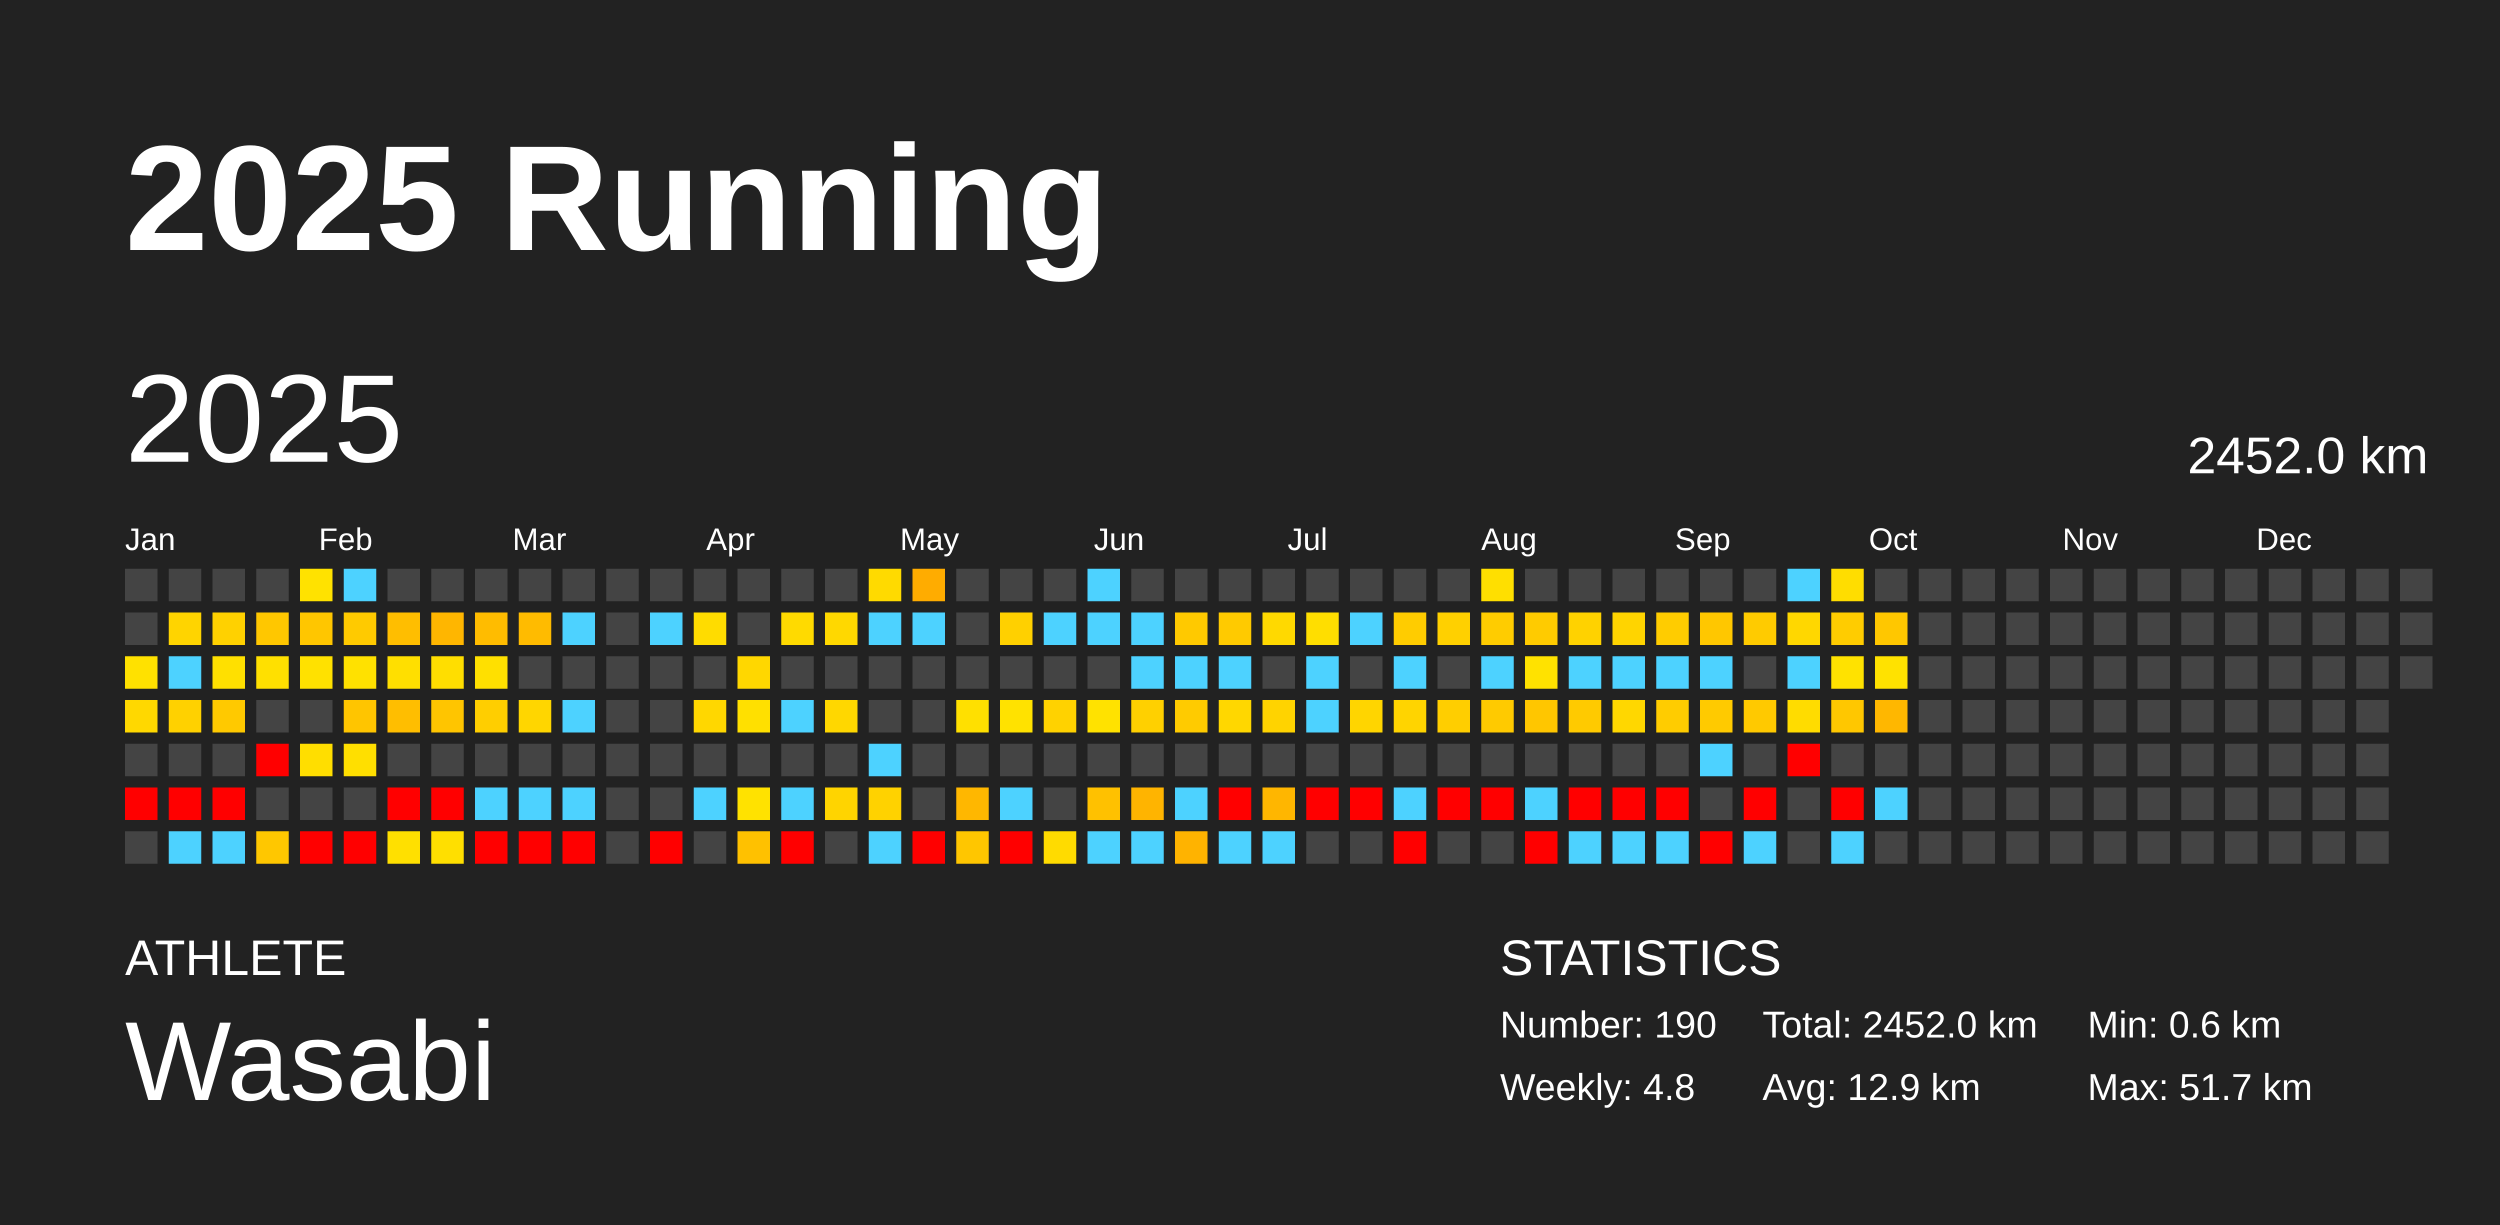
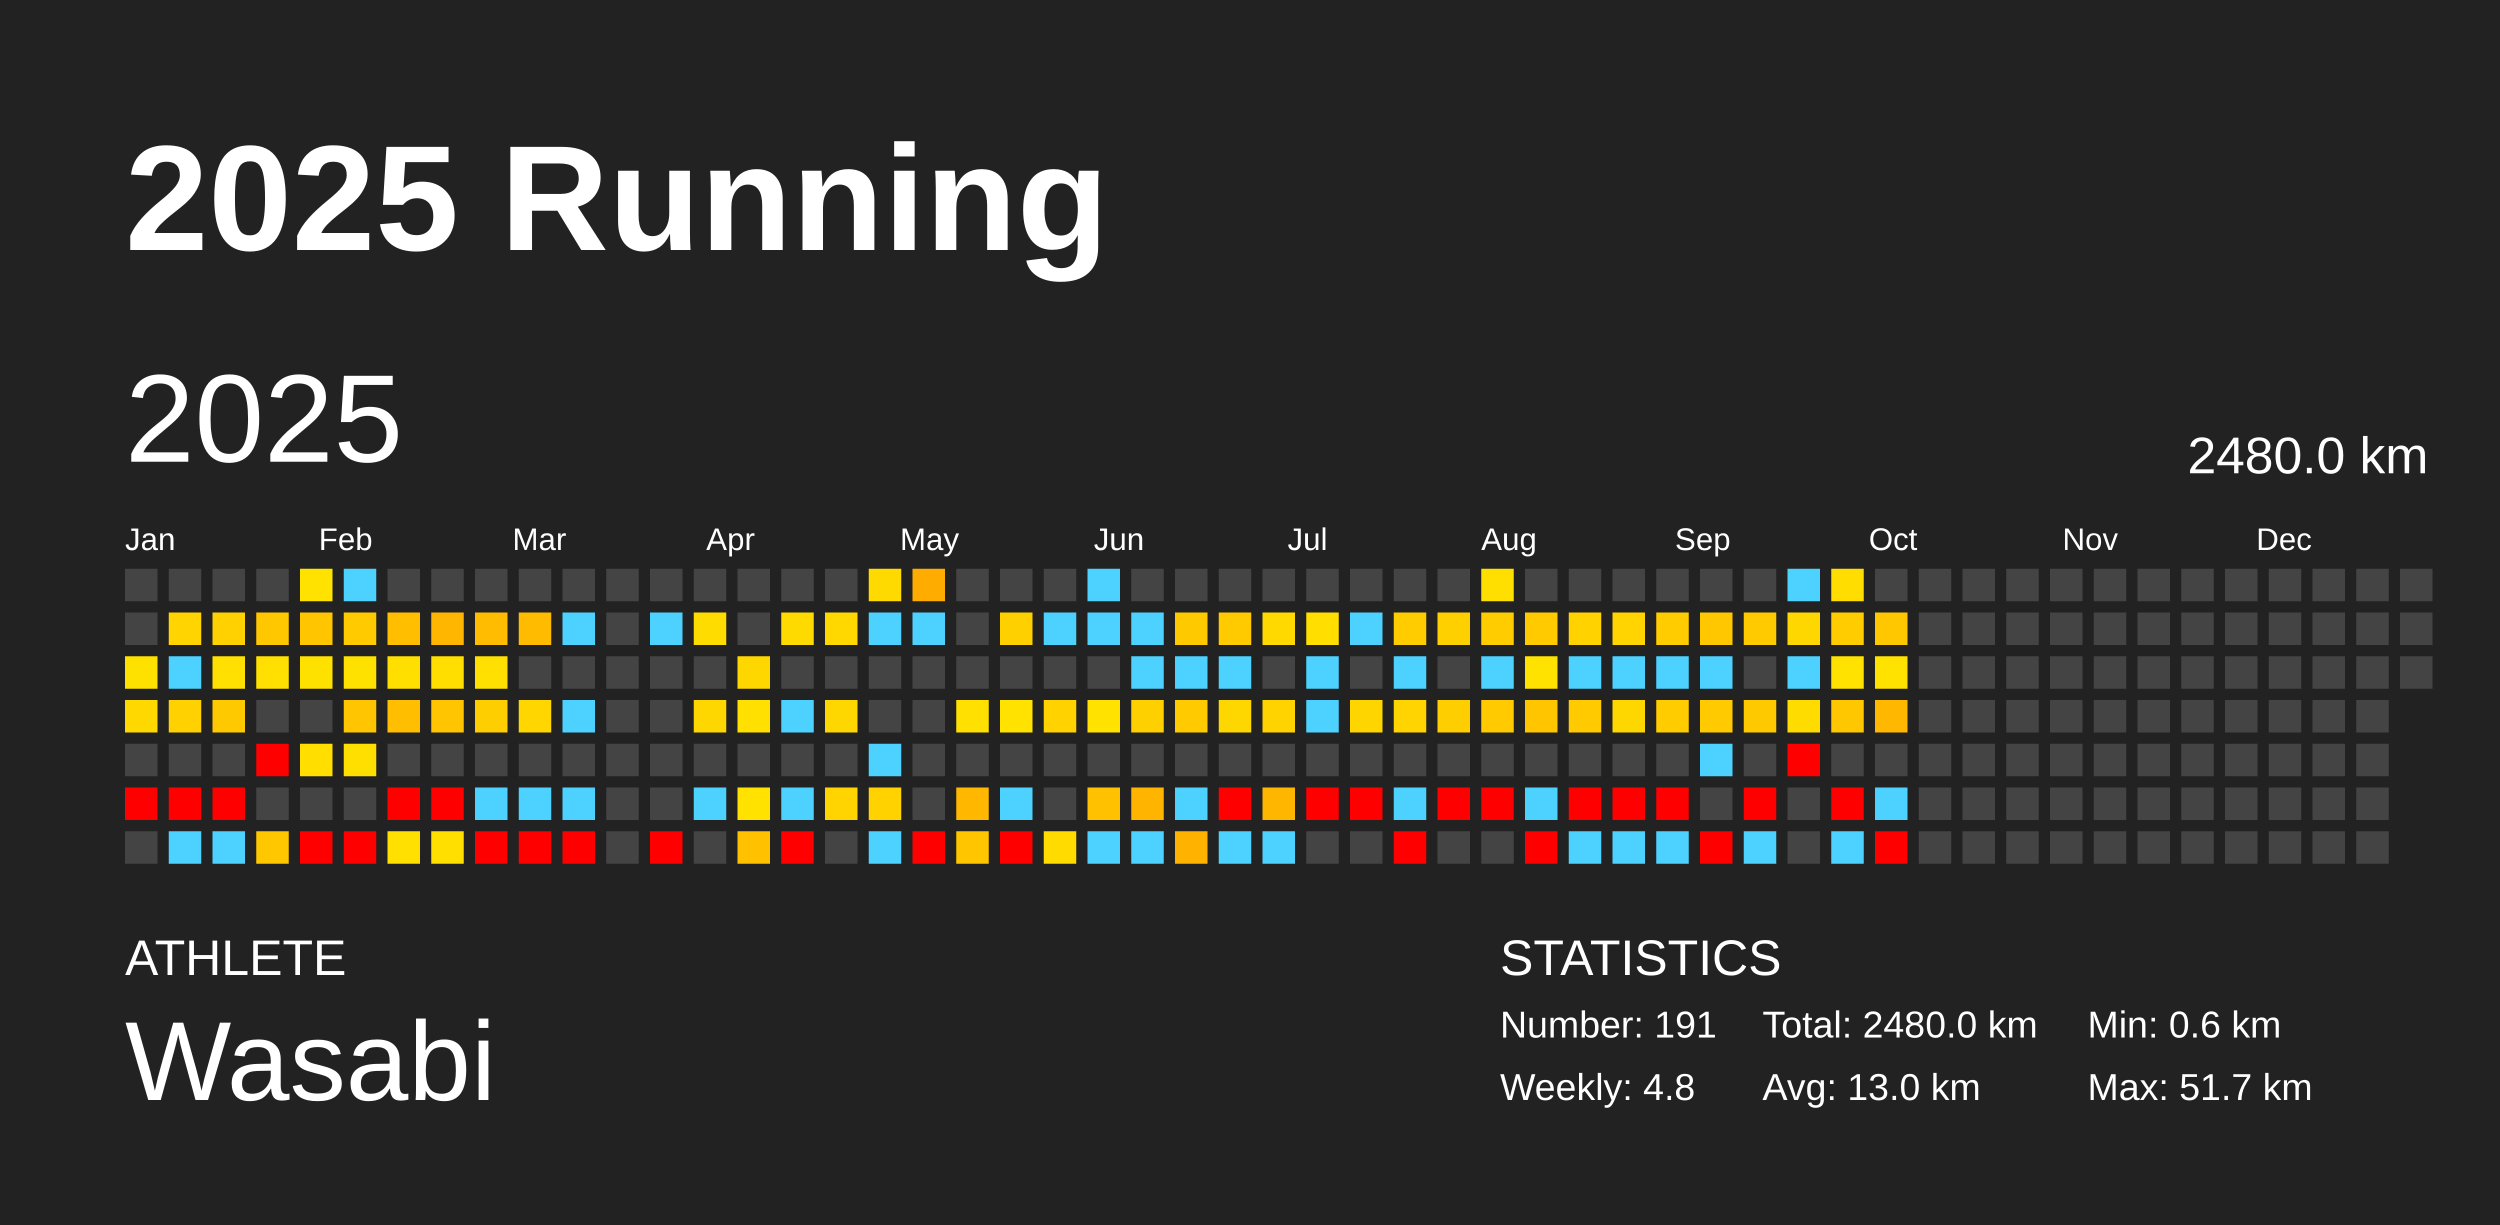
<svg xmlns="http://www.w3.org/2000/svg" baseProfile="full" height="98mm" version="1.1" viewBox="0,0,200,98" width="200mm">
  <defs />
  <rect fill="#222222" height="98" width="200" x="0" y="0" />
  <text fill="#FFFFFF" style="font-size:12px; font-family:Arial; font-weight:bold;" x="10" y="20">2025 Running</text>
  <text fill="#FFFFFF" style="font-size:4px; font-family:Arial" x="10" y="78">ATHLETE</text>
  <text fill="#FFFFFF" style="font-size:9px; font-family:Arial" x="10" y="88">Wasabi</text>
  <text fill="#FFFFFF" style="font-size:4px; font-family:Arial" x="120" y="78">STATISTICS</text>
-   <text fill="#FFFFFF" style="font-size:3px; font-family:Arial" x="120" y="83">Number: 190</text>
+   <text fill="#FFFFFF" style="font-size:3px; font-family:Arial" x="120" y="83">Number: 191</text>
  <text fill="#FFFFFF" style="font-size:3px; font-family:Arial" x="120" y="88">Weekly: 4.8</text>
-   <text fill="#FFFFFF" style="font-size:3px; font-family:Arial" x="141" y="83">Total: 2452.0 km</text>
-   <text fill="#FFFFFF" style="font-size:3px; font-family:Arial" x="141" y="88">Avg: 12.9 km</text>
+   <text fill="#FFFFFF" style="font-size:3px; font-family:Arial" x="141" y="83">Total: 2480.0 km</text>
+   <text fill="#FFFFFF" style="font-size:3px; font-family:Arial" x="141" y="88">Avg: 13.0 km</text>
  <text fill="#FFFFFF" style="font-size:3px; font-family:Arial" x="167" y="83">Min: 0.6 km</text>
  <text fill="#FFFFFF" style="font-size:3px; font-family:Arial" x="167" y="88">Max: 51.7 km</text>
  <text dominant-baseline="hanging" fill="#FFFFFF" style="font-size:10.0px; font-family:Arial;" x="10" y="30">2025</text>
-   <text dominant-baseline="hanging" fill="#FFFFFF" style="font-size:4.125px; font-family:Arial;" x="175" y="35">2452.0 km</text>
+   <text dominant-baseline="hanging" fill="#FFFFFF" style="font-size:4.125px; font-family:Arial;" x="175" y="35">2480.0 km</text>
  <text fill="#FFFFFF" style="font-size:2.5px; font-family:Arial" x="10.0" y="44">Jan</text>
  <text fill="#FFFFFF" style="font-size:2.5px; font-family:Arial" x="25.5" y="44">Feb</text>
  <text fill="#FFFFFF" style="font-size:2.5px; font-family:Arial" x="41.0" y="44">Mar</text>
  <text fill="#FFFFFF" style="font-size:2.5px; font-family:Arial" x="56.5" y="44">Apr</text>
  <text fill="#FFFFFF" style="font-size:2.5px; font-family:Arial" x="72.0" y="44">May</text>
  <text fill="#FFFFFF" style="font-size:2.5px; font-family:Arial" x="87.5" y="44">Jun</text>
  <text fill="#FFFFFF" style="font-size:2.5px; font-family:Arial" x="103.0" y="44">Jul</text>
  <text fill="#FFFFFF" style="font-size:2.5px; font-family:Arial" x="118.5" y="44">Aug</text>
  <text fill="#FFFFFF" style="font-size:2.5px; font-family:Arial" x="134.0" y="44">Sep</text>
  <text fill="#FFFFFF" style="font-size:2.5px; font-family:Arial" x="149.5" y="44">Oct</text>
  <text fill="#FFFFFF" style="font-size:2.5px; font-family:Arial" x="165.0" y="44">Nov</text>
  <text fill="#FFFFFF" style="font-size:2.5px; font-family:Arial" x="180.5" y="44">Dec</text>
  <rect fill="#444444" height="2.6" width="2.6" x="10.0" y="45.5" />
  <rect fill="#444444" height="2.6" width="2.6" x="10.0" y="49.0" />
  <rect fill="#ffe100" height="2.6" width="2.6" x="10.0" y="52.5" />
  <rect fill="#ffd800" height="2.6" width="2.6" x="10.0" y="56.0" />
  <rect fill="#444444" height="2.6" width="2.6" x="10.0" y="59.5" />
  <rect fill="red" height="2.6" width="2.6" x="10.0" y="63.0" />
  <rect fill="#444444" height="2.6" width="2.6" x="10.0" y="66.5" />
  <rect fill="#444444" height="2.6" width="2.6" x="13.5" y="45.5" />
  <rect fill="#ffd400" height="2.6" width="2.6" x="13.5" y="49.0" />
  <rect fill="#4dd2ff" height="2.6" width="2.6" x="13.5" y="52.5" />
  <rect fill="#ffd100" height="2.6" width="2.6" x="13.5" y="56.0" />
  <rect fill="#444444" height="2.6" width="2.6" x="13.5" y="59.5" />
  <rect fill="red" height="2.6" width="2.6" x="13.5" y="63.0" />
  <rect fill="#4dd2ff" height="2.6" width="2.6" x="13.5" y="66.5" />
  <rect fill="#444444" height="2.6" width="2.6" x="17.0" y="45.5" />
  <rect fill="#ffd100" height="2.6" width="2.6" x="17.0" y="49.0" />
  <rect fill="#ffe000" height="2.6" width="2.6" x="17.0" y="52.5" />
  <rect fill="#ffc900" height="2.6" width="2.6" x="17.0" y="56.0" />
  <rect fill="#444444" height="2.6" width="2.6" x="17.0" y="59.5" />
  <rect fill="red" height="2.6" width="2.6" x="17.0" y="63.0" />
  <rect fill="#4dd2ff" height="2.6" width="2.6" x="17.0" y="66.5" />
  <rect fill="#444444" height="2.6" width="2.6" x="20.5" y="45.5" />
  <rect fill="#ffc700" height="2.6" width="2.6" x="20.5" y="49.0" />
  <rect fill="#ffe000" height="2.6" width="2.6" x="20.5" y="52.5" />
  <rect fill="#444444" height="2.6" width="2.6" x="20.5" y="56.0" />
  <rect fill="red" height="2.6" width="2.6" x="20.5" y="59.5" />
  <rect fill="#444444" height="2.6" width="2.6" x="20.5" y="63.0" />
  <rect fill="#ffc700" height="2.6" width="2.6" x="20.5" y="66.5" />
  <rect fill="#ffe200" height="2.6" width="2.6" x="24.0" y="45.5" />
  <rect fill="#ffc600" height="2.6" width="2.6" x="24.0" y="49.0" />
  <rect fill="#ffe100" height="2.6" width="2.6" x="24.0" y="52.5" />
  <rect fill="#444444" height="2.6" width="2.6" x="24.0" y="56.0" />
  <rect fill="#ffde00" height="2.6" width="2.6" x="24.0" y="59.5" />
  <rect fill="#444444" height="2.6" width="2.6" x="24.0" y="63.0" />
  <rect fill="red" height="2.6" width="2.6" x="24.0" y="66.5" />
  <rect fill="#4dd2ff" height="2.6" width="2.6" x="27.5" y="45.5" />
  <rect fill="#ffca00" height="2.6" width="2.6" x="27.5" y="49.0" />
  <rect fill="#ffe100" height="2.6" width="2.6" x="27.5" y="52.5" />
  <rect fill="#ffc500" height="2.6" width="2.6" x="27.5" y="56.0" />
  <rect fill="#ffdf00" height="2.6" width="2.6" x="27.5" y="59.5" />
  <rect fill="#444444" height="2.6" width="2.6" x="27.5" y="63.0" />
  <rect fill="red" height="2.6" width="2.6" x="27.5" y="66.5" />
  <rect fill="#444444" height="2.6" width="2.6" x="31.0" y="45.5" />
  <rect fill="#ffbe00" height="2.6" width="2.6" x="31.0" y="49.0" />
  <rect fill="#ffdf00" height="2.6" width="2.6" x="31.0" y="52.5" />
  <rect fill="#ffbe00" height="2.6" width="2.6" x="31.0" y="56.0" />
  <rect fill="#444444" height="2.6" width="2.6" x="31.0" y="59.5" />
  <rect fill="red" height="2.6" width="2.6" x="31.0" y="63.0" />
  <rect fill="#ffe000" height="2.6" width="2.6" x="31.0" y="66.5" />
  <rect fill="#444444" height="2.6" width="2.6" x="34.5" y="45.5" />
  <rect fill="#ffb600" height="2.6" width="2.6" x="34.5" y="49.0" />
  <rect fill="#ffde00" height="2.6" width="2.6" x="34.5" y="52.5" />
  <rect fill="#ffc500" height="2.6" width="2.6" x="34.5" y="56.0" />
  <rect fill="#444444" height="2.6" width="2.6" x="34.5" y="59.5" />
  <rect fill="red" height="2.6" width="2.6" x="34.5" y="63.0" />
  <rect fill="#ffdf00" height="2.6" width="2.6" x="34.5" y="66.5" />
  <rect fill="#444444" height="2.6" width="2.6" x="38.0" y="45.5" />
  <rect fill="#ffbc00" height="2.6" width="2.6" x="38.0" y="49.0" />
  <rect fill="#ffe000" height="2.6" width="2.6" x="38.0" y="52.5" />
  <rect fill="#ffce00" height="2.6" width="2.6" x="38.0" y="56.0" />
  <rect fill="#444444" height="2.6" width="2.6" x="38.0" y="59.5" />
  <rect fill="#4dd2ff" height="2.6" width="2.6" x="38.0" y="63.0" />
  <rect fill="red" height="2.6" width="2.6" x="38.0" y="66.5" />
  <rect fill="#444444" height="2.6" width="2.6" x="41.5" y="45.5" />
  <rect fill="#ffbb00" height="2.6" width="2.6" x="41.5" y="49.0" />
  <rect fill="#444444" height="2.6" width="2.6" x="41.5" y="52.5" />
  <rect fill="#ffd600" height="2.6" width="2.6" x="41.5" y="56.0" />
  <rect fill="#444444" height="2.6" width="2.6" x="41.5" y="59.5" />
  <rect fill="#4dd2ff" height="2.6" width="2.6" x="41.5" y="63.0" />
  <rect fill="red" height="2.6" width="2.6" x="41.5" y="66.5" />
  <rect fill="#444444" height="2.6" width="2.6" x="45.0" y="45.5" />
  <rect fill="#4dd2ff" height="2.6" width="2.6" x="45.0" y="49.0" />
  <rect fill="#444444" height="2.6" width="2.6" x="45.0" y="52.5" />
  <rect fill="#4dd2ff" height="2.6" width="2.6" x="45.0" y="56.0" />
  <rect fill="#444444" height="2.6" width="2.6" x="45.0" y="59.5" />
  <rect fill="#4dd2ff" height="2.6" width="2.6" x="45.0" y="63.0" />
  <rect fill="red" height="2.6" width="2.6" x="45.0" y="66.5" />
  <rect fill="#444444" height="2.6" width="2.6" x="48.5" y="45.5" />
  <rect fill="#444444" height="2.6" width="2.6" x="48.5" y="49.0" />
  <rect fill="#444444" height="2.6" width="2.6" x="48.5" y="52.5" />
  <rect fill="#444444" height="2.6" width="2.6" x="48.5" y="56.0" />
  <rect fill="#444444" height="2.6" width="2.6" x="48.5" y="59.5" />
  <rect fill="#444444" height="2.6" width="2.6" x="48.5" y="63.0" />
  <rect fill="#444444" height="2.6" width="2.6" x="48.5" y="66.5" />
  <rect fill="#444444" height="2.6" width="2.6" x="52.0" y="45.5" />
  <rect fill="#4dd2ff" height="2.6" width="2.6" x="52.0" y="49.0" />
  <rect fill="#444444" height="2.6" width="2.6" x="52.0" y="52.5" />
  <rect fill="#444444" height="2.6" width="2.6" x="52.0" y="56.0" />
  <rect fill="#444444" height="2.6" width="2.6" x="52.0" y="59.5" />
  <rect fill="#444444" height="2.6" width="2.6" x="52.0" y="63.0" />
  <rect fill="red" height="2.6" width="2.6" x="52.0" y="66.5" />
  <rect fill="#444444" height="2.6" width="2.6" x="55.5" y="45.5" />
  <rect fill="#ffdc00" height="2.6" width="2.6" x="55.5" y="49.0" />
  <rect fill="#444444" height="2.6" width="2.6" x="55.5" y="52.5" />
  <rect fill="#ffd700" height="2.6" width="2.6" x="55.5" y="56.0" />
  <rect fill="#444444" height="2.6" width="2.6" x="55.5" y="59.5" />
  <rect fill="#4dd2ff" height="2.6" width="2.6" x="55.5" y="63.0" />
  <rect fill="#444444" height="2.6" width="2.6" x="55.5" y="66.5" />
  <rect fill="#444444" height="2.6" width="2.6" x="59.0" y="45.5" />
  <rect fill="#444444" height="2.6" width="2.6" x="59.0" y="49.0" />
  <rect fill="#ffd700" height="2.6" width="2.6" x="59.0" y="52.5" />
  <rect fill="#ffe000" height="2.6" width="2.6" x="59.0" y="56.0" />
  <rect fill="#444444" height="2.6" width="2.6" x="59.0" y="59.5" />
  <rect fill="#ffe200" height="2.6" width="2.6" x="59.0" y="63.0" />
  <rect fill="#ffc100" height="2.6" width="2.6" x="59.0" y="66.5" />
  <rect fill="#444444" height="2.6" width="2.6" x="62.5" y="45.5" />
  <rect fill="#ffda00" height="2.6" width="2.6" x="62.5" y="49.0" />
  <rect fill="#444444" height="2.6" width="2.6" x="62.5" y="52.5" />
  <rect fill="#4dd2ff" height="2.6" width="2.6" x="62.5" y="56.0" />
  <rect fill="#444444" height="2.6" width="2.6" x="62.5" y="59.5" />
  <rect fill="#4dd2ff" height="2.6" width="2.6" x="62.5" y="63.0" />
  <rect fill="red" height="2.6" width="2.6" x="62.5" y="66.5" />
  <rect fill="#444444" height="2.6" width="2.6" x="66.0" y="45.5" />
  <rect fill="#ffd800" height="2.6" width="2.6" x="66.0" y="49.0" />
  <rect fill="#444444" height="2.6" width="2.6" x="66.0" y="52.5" />
  <rect fill="#ffd700" height="2.6" width="2.6" x="66.0" y="56.0" />
  <rect fill="#444444" height="2.6" width="2.6" x="66.0" y="59.5" />
  <rect fill="#ffd400" height="2.6" width="2.6" x="66.0" y="63.0" />
  <rect fill="#444444" height="2.6" width="2.6" x="66.0" y="66.5" />
  <rect fill="#ffda00" height="2.6" width="2.6" x="69.5" y="45.5" />
  <rect fill="#4dd2ff" height="2.6" width="2.6" x="69.5" y="49.0" />
  <rect fill="#444444" height="2.6" width="2.6" x="69.5" y="52.5" />
  <rect fill="#444444" height="2.6" width="2.6" x="69.5" y="56.0" />
  <rect fill="#4dd2ff" height="2.6" width="2.6" x="69.5" y="59.5" />
  <rect fill="#ffd200" height="2.6" width="2.6" x="69.5" y="63.0" />
  <rect fill="#4dd2ff" height="2.6" width="2.6" x="69.5" y="66.5" />
  <rect fill="#ffac00" height="2.6" width="2.6" x="73.0" y="45.5" />
  <rect fill="#4dd2ff" height="2.6" width="2.6" x="73.0" y="49.0" />
  <rect fill="#444444" height="2.6" width="2.6" x="73.0" y="52.5" />
  <rect fill="#444444" height="2.6" width="2.6" x="73.0" y="56.0" />
  <rect fill="#444444" height="2.6" width="2.6" x="73.0" y="59.5" />
  <rect fill="#444444" height="2.6" width="2.6" x="73.0" y="63.0" />
  <rect fill="red" height="2.6" width="2.6" x="73.0" y="66.5" />
  <rect fill="#444444" height="2.6" width="2.6" x="76.5" y="45.5" />
  <rect fill="#444444" height="2.6" width="2.6" x="76.5" y="49.0" />
  <rect fill="#444444" height="2.6" width="2.6" x="76.5" y="52.5" />
  <rect fill="#ffe000" height="2.6" width="2.6" x="76.5" y="56.0" />
  <rect fill="#444444" height="2.6" width="2.6" x="76.5" y="59.5" />
  <rect fill="#ffb700" height="2.6" width="2.6" x="76.5" y="63.0" />
  <rect fill="#ffc600" height="2.6" width="2.6" x="76.5" y="66.5" />
  <rect fill="#444444" height="2.6" width="2.6" x="80.0" y="45.5" />
  <rect fill="#ffd000" height="2.6" width="2.6" x="80.0" y="49.0" />
  <rect fill="#444444" height="2.6" width="2.6" x="80.0" y="52.5" />
  <rect fill="#ffe200" height="2.6" width="2.6" x="80.0" y="56.0" />
  <rect fill="#444444" height="2.6" width="2.6" x="80.0" y="59.5" />
  <rect fill="#4dd2ff" height="2.6" width="2.6" x="80.0" y="63.0" />
  <rect fill="red" height="2.6" width="2.6" x="80.0" y="66.5" />
  <rect fill="#444444" height="2.6" width="2.6" x="83.5" y="45.5" />
  <rect fill="#4dd2ff" height="2.6" width="2.6" x="83.5" y="49.0" />
  <rect fill="#444444" height="2.6" width="2.6" x="83.5" y="52.5" />
  <rect fill="#ffd200" height="2.6" width="2.6" x="83.5" y="56.0" />
  <rect fill="#444444" height="2.6" width="2.6" x="83.5" y="59.5" />
  <rect fill="#444444" height="2.6" width="2.6" x="83.5" y="63.0" />
  <rect fill="#ffdb00" height="2.6" width="2.6" x="83.5" y="66.5" />
  <rect fill="#4dd2ff" height="2.6" width="2.6" x="87.0" y="45.5" />
  <rect fill="#4dd2ff" height="2.6" width="2.6" x="87.0" y="49.0" />
  <rect fill="#444444" height="2.6" width="2.6" x="87.0" y="52.5" />
  <rect fill="#ffe200" height="2.6" width="2.6" x="87.0" y="56.0" />
  <rect fill="#444444" height="2.6" width="2.6" x="87.0" y="59.5" />
  <rect fill="#ffc100" height="2.6" width="2.6" x="87.0" y="63.0" />
  <rect fill="#4dd2ff" height="2.6" width="2.6" x="87.0" y="66.5" />
  <rect fill="#444444" height="2.6" width="2.6" x="90.5" y="45.5" />
  <rect fill="#4dd2ff" height="2.6" width="2.6" x="90.5" y="49.0" />
  <rect fill="#4dd2ff" height="2.6" width="2.6" x="90.5" y="52.5" />
  <rect fill="#ffd000" height="2.6" width="2.6" x="90.5" y="56.0" />
  <rect fill="#444444" height="2.6" width="2.6" x="90.5" y="59.5" />
  <rect fill="#ffb400" height="2.6" width="2.6" x="90.5" y="63.0" />
  <rect fill="#4dd2ff" height="2.6" width="2.6" x="90.5" y="66.5" />
  <rect fill="#444444" height="2.6" width="2.6" x="94.0" y="45.5" />
  <rect fill="#ffc900" height="2.6" width="2.6" x="94.0" y="49.0" />
  <rect fill="#4dd2ff" height="2.6" width="2.6" x="94.0" y="52.5" />
  <rect fill="#ffcb00" height="2.6" width="2.6" x="94.0" y="56.0" />
  <rect fill="#444444" height="2.6" width="2.6" x="94.0" y="59.5" />
  <rect fill="#4dd2ff" height="2.6" width="2.6" x="94.0" y="63.0" />
  <rect fill="#ffb300" height="2.6" width="2.6" x="94.0" y="66.5" />
  <rect fill="#444444" height="2.6" width="2.6" x="97.5" y="45.5" />
  <rect fill="#ffca00" height="2.6" width="2.6" x="97.5" y="49.0" />
  <rect fill="#4dd2ff" height="2.6" width="2.6" x="97.5" y="52.5" />
  <rect fill="#ffd700" height="2.6" width="2.6" x="97.5" y="56.0" />
  <rect fill="#444444" height="2.6" width="2.6" x="97.5" y="59.5" />
  <rect fill="red" height="2.6" width="2.6" x="97.5" y="63.0" />
  <rect fill="#4dd2ff" height="2.6" width="2.6" x="97.5" y="66.5" />
  <rect fill="#444444" height="2.6" width="2.6" x="101.0" y="45.5" />
  <rect fill="#ffd900" height="2.6" width="2.6" x="101.0" y="49.0" />
  <rect fill="#444444" height="2.6" width="2.6" x="101.0" y="52.5" />
  <rect fill="#ffd300" height="2.6" width="2.6" x="101.0" y="56.0" />
  <rect fill="#444444" height="2.6" width="2.6" x="101.0" y="59.5" />
  <rect fill="#ffb600" height="2.6" width="2.6" x="101.0" y="63.0" />
  <rect fill="#4dd2ff" height="2.6" width="2.6" x="101.0" y="66.5" />
  <rect fill="#444444" height="2.6" width="2.6" x="104.5" y="45.5" />
  <rect fill="#ffde00" height="2.6" width="2.6" x="104.5" y="49.0" />
  <rect fill="#4dd2ff" height="2.6" width="2.6" x="104.5" y="52.5" />
  <rect fill="#4dd2ff" height="2.6" width="2.6" x="104.5" y="56.0" />
  <rect fill="#444444" height="2.6" width="2.6" x="104.5" y="59.5" />
  <rect fill="red" height="2.6" width="2.6" x="104.5" y="63.0" />
  <rect fill="#444444" height="2.6" width="2.6" x="104.5" y="66.5" />
  <rect fill="#444444" height="2.6" width="2.6" x="108.0" y="45.5" />
  <rect fill="#4dd2ff" height="2.6" width="2.6" x="108.0" y="49.0" />
  <rect fill="#444444" height="2.6" width="2.6" x="108.0" y="52.5" />
  <rect fill="#ffd500" height="2.6" width="2.6" x="108.0" y="56.0" />
  <rect fill="#444444" height="2.6" width="2.6" x="108.0" y="59.5" />
  <rect fill="red" height="2.6" width="2.6" x="108.0" y="63.0" />
  <rect fill="#444444" height="2.6" width="2.6" x="108.0" y="66.5" />
  <rect fill="#444444" height="2.6" width="2.6" x="111.5" y="45.5" />
  <rect fill="#ffcc00" height="2.6" width="2.6" x="111.5" y="49.0" />
  <rect fill="#4dd2ff" height="2.6" width="2.6" x="111.5" y="52.5" />
  <rect fill="#ffd400" height="2.6" width="2.6" x="111.5" y="56.0" />
  <rect fill="#444444" height="2.6" width="2.6" x="111.5" y="59.5" />
  <rect fill="#4dd2ff" height="2.6" width="2.6" x="111.5" y="63.0" />
  <rect fill="red" height="2.6" width="2.6" x="111.5" y="66.5" />
  <rect fill="#444444" height="2.6" width="2.6" x="115.0" y="45.5" />
  <rect fill="#ffd000" height="2.6" width="2.6" x="115.0" y="49.0" />
  <rect fill="#444444" height="2.6" width="2.6" x="115.0" y="52.5" />
  <rect fill="#ffce00" height="2.6" width="2.6" x="115.0" y="56.0" />
  <rect fill="#444444" height="2.6" width="2.6" x="115.0" y="59.5" />
  <rect fill="red" height="2.6" width="2.6" x="115.0" y="63.0" />
  <rect fill="#444444" height="2.6" width="2.6" x="115.0" y="66.5" />
  <rect fill="#ffdf00" height="2.6" width="2.6" x="118.5" y="45.5" />
  <rect fill="#ffcc00" height="2.6" width="2.6" x="118.5" y="49.0" />
  <rect fill="#4dd2ff" height="2.6" width="2.6" x="118.5" y="52.5" />
  <rect fill="#ffca00" height="2.6" width="2.6" x="118.5" y="56.0" />
  <rect fill="#444444" height="2.6" width="2.6" x="118.5" y="59.5" />
  <rect fill="red" height="2.6" width="2.6" x="118.5" y="63.0" />
  <rect fill="#444444" height="2.6" width="2.6" x="118.5" y="66.5" />
  <rect fill="#444444" height="2.6" width="2.6" x="122.0" y="45.5" />
  <rect fill="#ffcb00" height="2.6" width="2.6" x="122.0" y="49.0" />
  <rect fill="#ffe200" height="2.6" width="2.6" x="122.0" y="52.5" />
  <rect fill="#ffc600" height="2.6" width="2.6" x="122.0" y="56.0" />
  <rect fill="#444444" height="2.6" width="2.6" x="122.0" y="59.5" />
  <rect fill="#4dd2ff" height="2.6" width="2.6" x="122.0" y="63.0" />
  <rect fill="red" height="2.6" width="2.6" x="122.0" y="66.5" />
  <rect fill="#444444" height="2.6" width="2.6" x="125.5" y="45.5" />
  <rect fill="#ffd200" height="2.6" width="2.6" x="125.5" y="49.0" />
  <rect fill="#4dd2ff" height="2.6" width="2.6" x="125.5" y="52.5" />
  <rect fill="#ffca00" height="2.6" width="2.6" x="125.5" y="56.0" />
  <rect fill="#444444" height="2.6" width="2.6" x="125.5" y="59.5" />
  <rect fill="red" height="2.6" width="2.6" x="125.5" y="63.0" />
  <rect fill="#4dd2ff" height="2.6" width="2.6" x="125.5" y="66.5" />
  <rect fill="#444444" height="2.6" width="2.6" x="129.0" y="45.5" />
  <rect fill="#ffd400" height="2.6" width="2.6" x="129.0" y="49.0" />
  <rect fill="#4dd2ff" height="2.6" width="2.6" x="129.0" y="52.5" />
  <rect fill="#ffd700" height="2.6" width="2.6" x="129.0" y="56.0" />
  <rect fill="#444444" height="2.6" width="2.6" x="129.0" y="59.5" />
  <rect fill="red" height="2.6" width="2.6" x="129.0" y="63.0" />
  <rect fill="#4dd2ff" height="2.6" width="2.6" x="129.0" y="66.5" />
  <rect fill="#444444" height="2.6" width="2.6" x="132.5" y="45.5" />
  <rect fill="#ffcc00" height="2.6" width="2.6" x="132.5" y="49.0" />
  <rect fill="#4dd2ff" height="2.6" width="2.6" x="132.5" y="52.5" />
  <rect fill="#ffcc00" height="2.6" width="2.6" x="132.5" y="56.0" />
  <rect fill="#444444" height="2.6" width="2.6" x="132.5" y="59.5" />
  <rect fill="red" height="2.6" width="2.6" x="132.5" y="63.0" />
  <rect fill="#4dd2ff" height="2.6" width="2.6" x="132.5" y="66.5" />
  <rect fill="#444444" height="2.6" width="2.6" x="136.0" y="45.5" />
  <rect fill="#ffc700" height="2.6" width="2.6" x="136.0" y="49.0" />
  <rect fill="#4dd2ff" height="2.6" width="2.6" x="136.0" y="52.5" />
  <rect fill="#ffca00" height="2.6" width="2.6" x="136.0" y="56.0" />
  <rect fill="#4dd2ff" height="2.6" width="2.6" x="136.0" y="59.5" />
  <rect fill="#444444" height="2.6" width="2.6" x="136.0" y="63.0" />
  <rect fill="red" height="2.6" width="2.6" x="136.0" y="66.5" />
  <rect fill="#444444" height="2.6" width="2.6" x="139.5" y="45.5" />
  <rect fill="#ffcb00" height="2.6" width="2.6" x="139.5" y="49.0" />
  <rect fill="#444444" height="2.6" width="2.6" x="139.5" y="52.5" />
  <rect fill="#ffc900" height="2.6" width="2.6" x="139.5" y="56.0" />
  <rect fill="#444444" height="2.6" width="2.6" x="139.5" y="59.5" />
  <rect fill="red" height="2.6" width="2.6" x="139.5" y="63.0" />
  <rect fill="#4dd2ff" height="2.6" width="2.6" x="139.5" y="66.5" />
  <rect fill="#4dd2ff" height="2.6" width="2.6" x="143.0" y="45.5" />
  <rect fill="#ffd700" height="2.6" width="2.6" x="143.0" y="49.0" />
  <rect fill="#4dd2ff" height="2.6" width="2.6" x="143.0" y="52.5" />
  <rect fill="#ffdc00" height="2.6" width="2.6" x="143.0" y="56.0" />
  <rect fill="red" height="2.6" width="2.6" x="143.0" y="59.5" />
  <rect fill="#444444" height="2.6" width="2.6" x="143.0" y="63.0" />
  <rect fill="#444444" height="2.6" width="2.6" x="143.0" y="66.5" />
  <rect fill="#ffdd00" height="2.6" width="2.6" x="146.5" y="45.5" />
  <rect fill="#ffcc00" height="2.6" width="2.6" x="146.5" y="49.0" />
  <rect fill="#ffe200" height="2.6" width="2.6" x="146.5" y="52.5" />
  <rect fill="#ffc700" height="2.6" width="2.6" x="146.5" y="56.0" />
  <rect fill="#444444" height="2.6" width="2.6" x="146.5" y="59.5" />
  <rect fill="red" height="2.6" width="2.6" x="146.5" y="63.0" />
  <rect fill="#4dd2ff" height="2.6" width="2.6" x="146.5" y="66.5" />
  <rect fill="#444444" height="2.6" width="2.6" x="150.0" y="45.5" />
  <rect fill="#ffc700" height="2.6" width="2.6" x="150.0" y="49.0" />
  <rect fill="#ffe200" height="2.6" width="2.6" x="150.0" y="52.5" />
  <rect fill="#ffb700" height="2.6" width="2.6" x="150.0" y="56.0" />
  <rect fill="#444444" height="2.6" width="2.6" x="150.0" y="59.5" />
  <rect fill="#4dd2ff" height="2.6" width="2.6" x="150.0" y="63.0" />
-   <rect fill="#444444" height="2.6" width="2.6" x="150.0" y="66.5" />
+   <rect fill="red" height="2.6" width="2.6" x="150.0" y="66.5" />
  <rect fill="#444444" height="2.6" width="2.6" x="153.5" y="45.5" />
  <rect fill="#444444" height="2.6" width="2.6" x="153.5" y="49.0" />
  <rect fill="#444444" height="2.6" width="2.6" x="153.5" y="52.5" />
  <rect fill="#444444" height="2.6" width="2.6" x="153.5" y="56.0" />
  <rect fill="#444444" height="2.6" width="2.6" x="153.5" y="59.5" />
  <rect fill="#444444" height="2.6" width="2.6" x="153.5" y="63.0" />
  <rect fill="#444444" height="2.6" width="2.6" x="153.5" y="66.5" />
  <rect fill="#444444" height="2.6" width="2.6" x="157.0" y="45.5" />
  <rect fill="#444444" height="2.6" width="2.6" x="157.0" y="49.0" />
  <rect fill="#444444" height="2.6" width="2.6" x="157.0" y="52.5" />
  <rect fill="#444444" height="2.6" width="2.6" x="157.0" y="56.0" />
  <rect fill="#444444" height="2.6" width="2.6" x="157.0" y="59.5" />
  <rect fill="#444444" height="2.6" width="2.6" x="157.0" y="63.0" />
  <rect fill="#444444" height="2.6" width="2.6" x="157.0" y="66.5" />
  <rect fill="#444444" height="2.6" width="2.6" x="160.5" y="45.5" />
  <rect fill="#444444" height="2.6" width="2.6" x="160.5" y="49.0" />
  <rect fill="#444444" height="2.6" width="2.6" x="160.5" y="52.5" />
  <rect fill="#444444" height="2.6" width="2.6" x="160.5" y="56.0" />
  <rect fill="#444444" height="2.6" width="2.6" x="160.5" y="59.5" />
  <rect fill="#444444" height="2.6" width="2.6" x="160.5" y="63.0" />
  <rect fill="#444444" height="2.6" width="2.6" x="160.5" y="66.5" />
  <rect fill="#444444" height="2.6" width="2.6" x="164.0" y="45.5" />
  <rect fill="#444444" height="2.6" width="2.6" x="164.0" y="49.0" />
  <rect fill="#444444" height="2.6" width="2.6" x="164.0" y="52.5" />
  <rect fill="#444444" height="2.6" width="2.6" x="164.0" y="56.0" />
  <rect fill="#444444" height="2.6" width="2.6" x="164.0" y="59.5" />
  <rect fill="#444444" height="2.6" width="2.6" x="164.0" y="63.0" />
  <rect fill="#444444" height="2.6" width="2.6" x="164.0" y="66.5" />
  <rect fill="#444444" height="2.6" width="2.6" x="167.5" y="45.5" />
  <rect fill="#444444" height="2.6" width="2.6" x="167.5" y="49.0" />
  <rect fill="#444444" height="2.6" width="2.6" x="167.5" y="52.5" />
  <rect fill="#444444" height="2.6" width="2.6" x="167.5" y="56.0" />
  <rect fill="#444444" height="2.6" width="2.6" x="167.5" y="59.5" />
  <rect fill="#444444" height="2.6" width="2.6" x="167.5" y="63.0" />
  <rect fill="#444444" height="2.6" width="2.6" x="167.5" y="66.5" />
  <rect fill="#444444" height="2.6" width="2.6" x="171.0" y="45.5" />
  <rect fill="#444444" height="2.6" width="2.6" x="171.0" y="49.0" />
  <rect fill="#444444" height="2.6" width="2.6" x="171.0" y="52.5" />
  <rect fill="#444444" height="2.6" width="2.6" x="171.0" y="56.0" />
  <rect fill="#444444" height="2.6" width="2.6" x="171.0" y="59.5" />
  <rect fill="#444444" height="2.6" width="2.6" x="171.0" y="63.0" />
  <rect fill="#444444" height="2.6" width="2.6" x="171.0" y="66.5" />
  <rect fill="#444444" height="2.6" width="2.6" x="174.5" y="45.5" />
  <rect fill="#444444" height="2.6" width="2.6" x="174.5" y="49.0" />
  <rect fill="#444444" height="2.6" width="2.6" x="174.5" y="52.5" />
  <rect fill="#444444" height="2.6" width="2.6" x="174.5" y="56.0" />
  <rect fill="#444444" height="2.6" width="2.6" x="174.5" y="59.5" />
  <rect fill="#444444" height="2.6" width="2.6" x="174.5" y="63.0" />
  <rect fill="#444444" height="2.6" width="2.6" x="174.5" y="66.5" />
  <rect fill="#444444" height="2.6" width="2.6" x="178.0" y="45.5" />
  <rect fill="#444444" height="2.6" width="2.6" x="178.0" y="49.0" />
  <rect fill="#444444" height="2.6" width="2.6" x="178.0" y="52.5" />
  <rect fill="#444444" height="2.6" width="2.6" x="178.0" y="56.0" />
  <rect fill="#444444" height="2.6" width="2.6" x="178.0" y="59.5" />
  <rect fill="#444444" height="2.6" width="2.6" x="178.0" y="63.0" />
  <rect fill="#444444" height="2.6" width="2.6" x="178.0" y="66.5" />
  <rect fill="#444444" height="2.6" width="2.6" x="181.5" y="45.5" />
  <rect fill="#444444" height="2.6" width="2.6" x="181.5" y="49.0" />
  <rect fill="#444444" height="2.6" width="2.6" x="181.5" y="52.5" />
  <rect fill="#444444" height="2.6" width="2.6" x="181.5" y="56.0" />
  <rect fill="#444444" height="2.6" width="2.6" x="181.5" y="59.5" />
  <rect fill="#444444" height="2.6" width="2.6" x="181.5" y="63.0" />
  <rect fill="#444444" height="2.6" width="2.6" x="181.5" y="66.5" />
  <rect fill="#444444" height="2.6" width="2.6" x="185.0" y="45.5" />
  <rect fill="#444444" height="2.6" width="2.6" x="185.0" y="49.0" />
  <rect fill="#444444" height="2.6" width="2.6" x="185.0" y="52.5" />
  <rect fill="#444444" height="2.6" width="2.6" x="185.0" y="56.0" />
  <rect fill="#444444" height="2.6" width="2.6" x="185.0" y="59.5" />
  <rect fill="#444444" height="2.6" width="2.6" x="185.0" y="63.0" />
  <rect fill="#444444" height="2.6" width="2.6" x="185.0" y="66.5" />
  <rect fill="#444444" height="2.6" width="2.6" x="188.5" y="45.5" />
  <rect fill="#444444" height="2.6" width="2.6" x="188.5" y="49.0" />
  <rect fill="#444444" height="2.6" width="2.6" x="188.5" y="52.5" />
  <rect fill="#444444" height="2.6" width="2.6" x="188.5" y="56.0" />
  <rect fill="#444444" height="2.6" width="2.6" x="188.5" y="59.5" />
  <rect fill="#444444" height="2.6" width="2.6" x="188.5" y="63.0" />
  <rect fill="#444444" height="2.6" width="2.6" x="188.5" y="66.5" />
  <rect fill="#444444" height="2.6" width="2.6" x="192.0" y="45.5" />
  <rect fill="#444444" height="2.6" width="2.6" x="192.0" y="49.0" />
  <rect fill="#444444" height="2.6" width="2.6" x="192.0" y="52.5" />
</svg>
